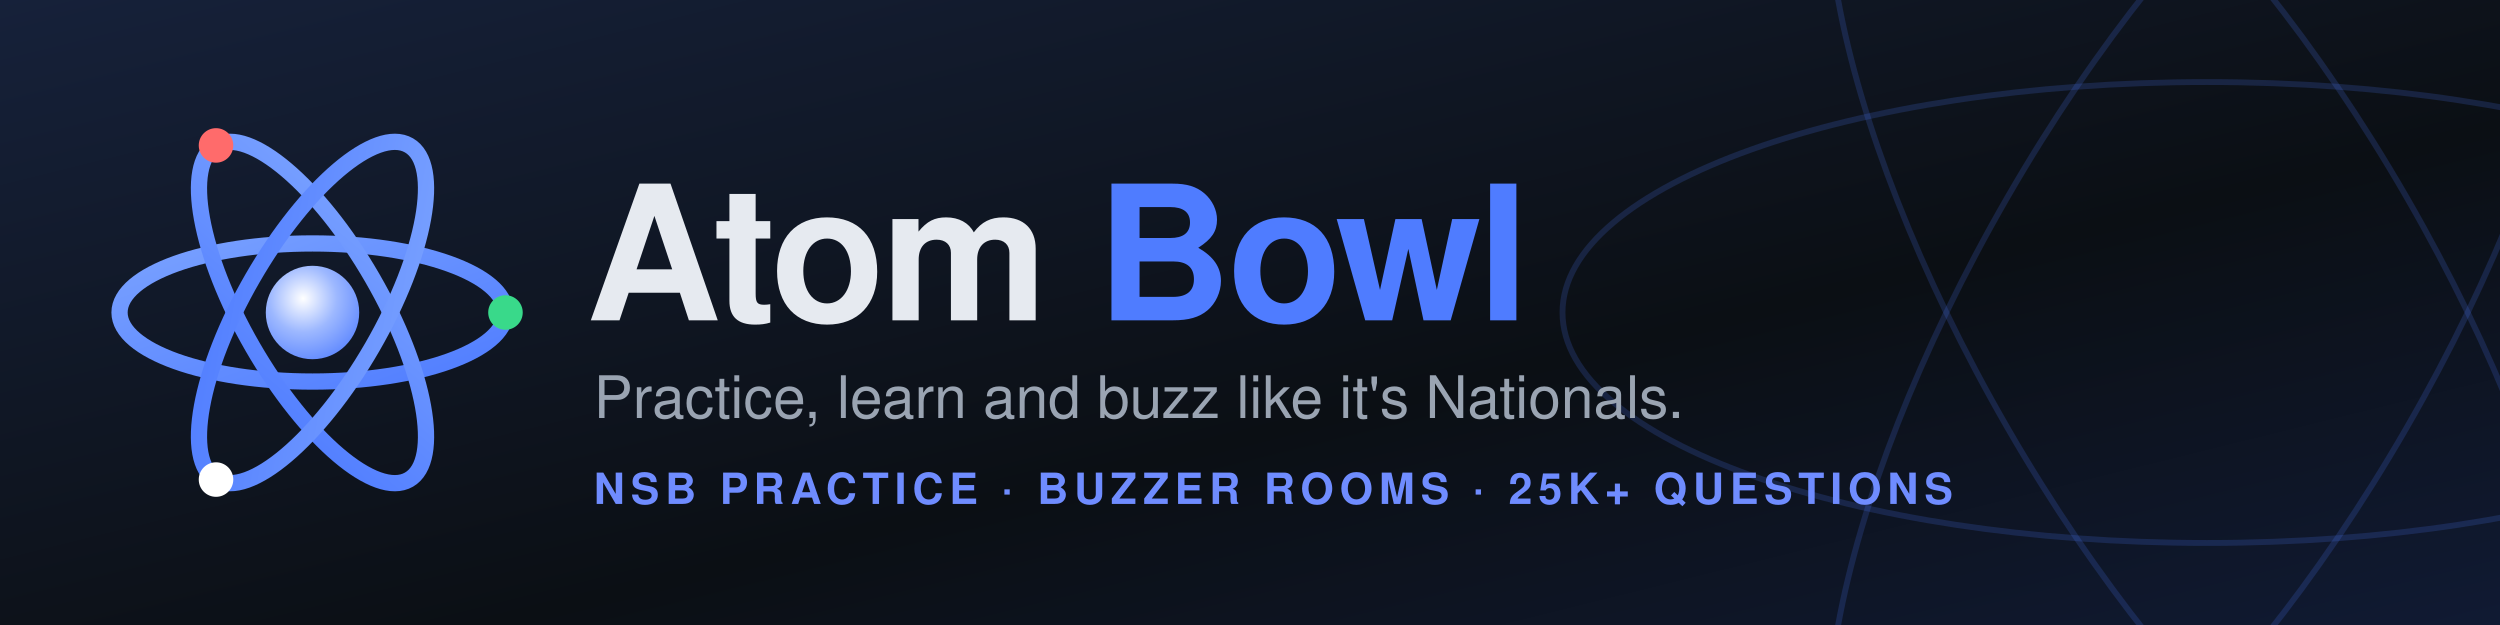
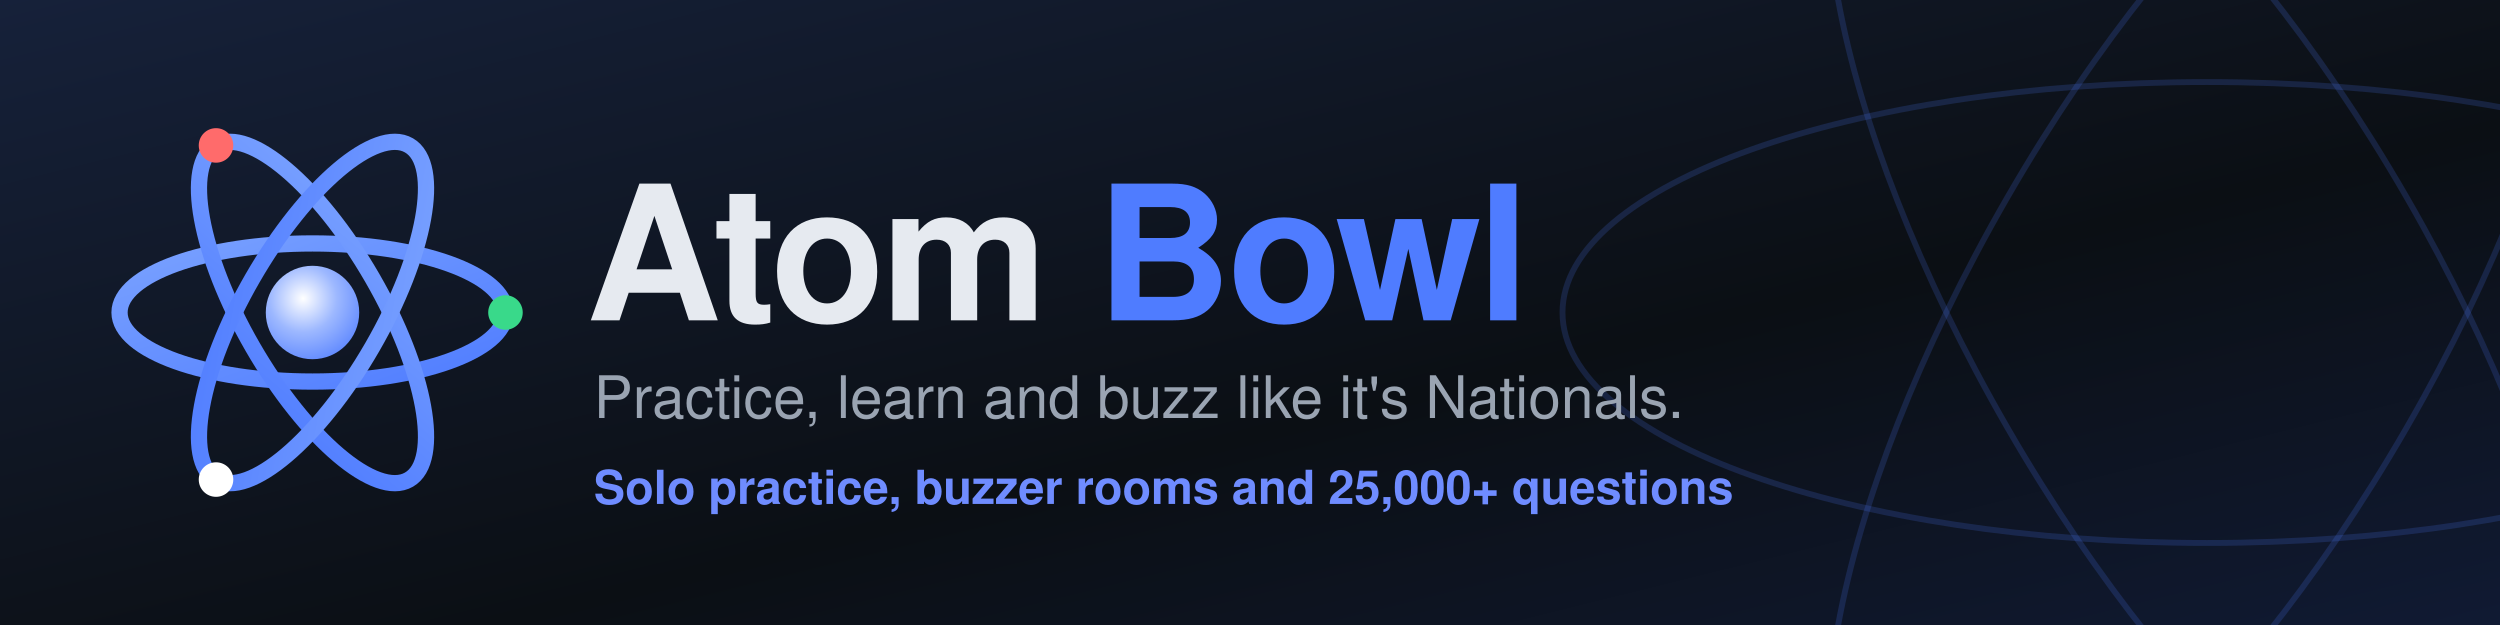
<svg xmlns="http://www.w3.org/2000/svg" viewBox="0 0 1280 320" role="img" aria-label="Atom Bowl: National Science Bowl practice platform">
  <defs>
    <linearGradient id="bg" x1="0" y1="0" x2="1" y2="1">
      <stop offset="0" stop-color="#16213a" />
      <stop offset="0.6" stop-color="#0b0f14" />
      <stop offset="1" stop-color="#101a33" />
    </linearGradient>
    <linearGradient id="orbit" x1="0" y1="0" x2="1" y2="1">
      <stop offset="0" stop-color="#7aa2ff" />
      <stop offset="1" stop-color="#4f7cff" />
    </linearGradient>
    <radialGradient id="core" cx="0.4" cy="0.35" r="0.8">
      <stop offset="0" stop-color="#ffffff" />
      <stop offset="0.45" stop-color="#9db8ff" />
      <stop offset="1" stop-color="#4f7cff" />
    </radialGradient>
  </defs>
  <rect width="1280" height="320" fill="url(#bg)" />
  <g transform="translate(1130 160)" fill="none" stroke="#4f7cff" stroke-opacity="0.18" stroke-width="3">
    <ellipse rx="330" ry="118" />
    <ellipse rx="330" ry="118" transform="rotate(60)" />
    <ellipse rx="330" ry="118" transform="rotate(120)" />
  </g>
  <g transform="translate(160 160) scale(0.52) translate(-256 -256)">
    <g transform="translate(256 256)" fill="none" stroke="url(#orbit)" stroke-width="16" stroke-linecap="round">
      <ellipse rx="190" ry="68" />
      <ellipse rx="190" ry="68" transform="rotate(60)" />
      <ellipse rx="190" ry="68" transform="rotate(120)" />
    </g>
    <g transform="translate(256 256)">
      <circle r="46" fill="url(#core)" />
      <circle cx="190" cy="0" r="17" fill="#39d98a" />
      <circle cx="-95" cy="164.5" r="17" fill="#ffffff" />
      <circle cx="-95" cy="-164.5" r="17" fill="#ff6b6b" />
    </g>
  </g>
  <g font-family="-apple-system, 'Segoe UI', Helvetica, Arial, sans-serif">
    <text x="300" y="164" font-size="96" font-weight="800" fill="#e6eaf0" letter-spacing="-2">Atom <tspan fill="#4f7cff">Bowl</tspan>
    </text>
    <text x="304" y="214" font-size="30" fill="#9aa4b2">Practice, learn and buzz like it's Nationals.</text>
-     <text x="304" y="258" font-size="22" font-weight="600" fill="#6f8cff" letter-spacing="3">NSB PRACTICE  ·  BUZZER ROOMS  ·  25K+ QUESTIONS</text>
+     <text x="304" y="258" font-size="24" font-weight="600" fill="#6f8cff">Solo practice, buzzer rooms and 25,000+ questions</text>
  </g>
</svg>
